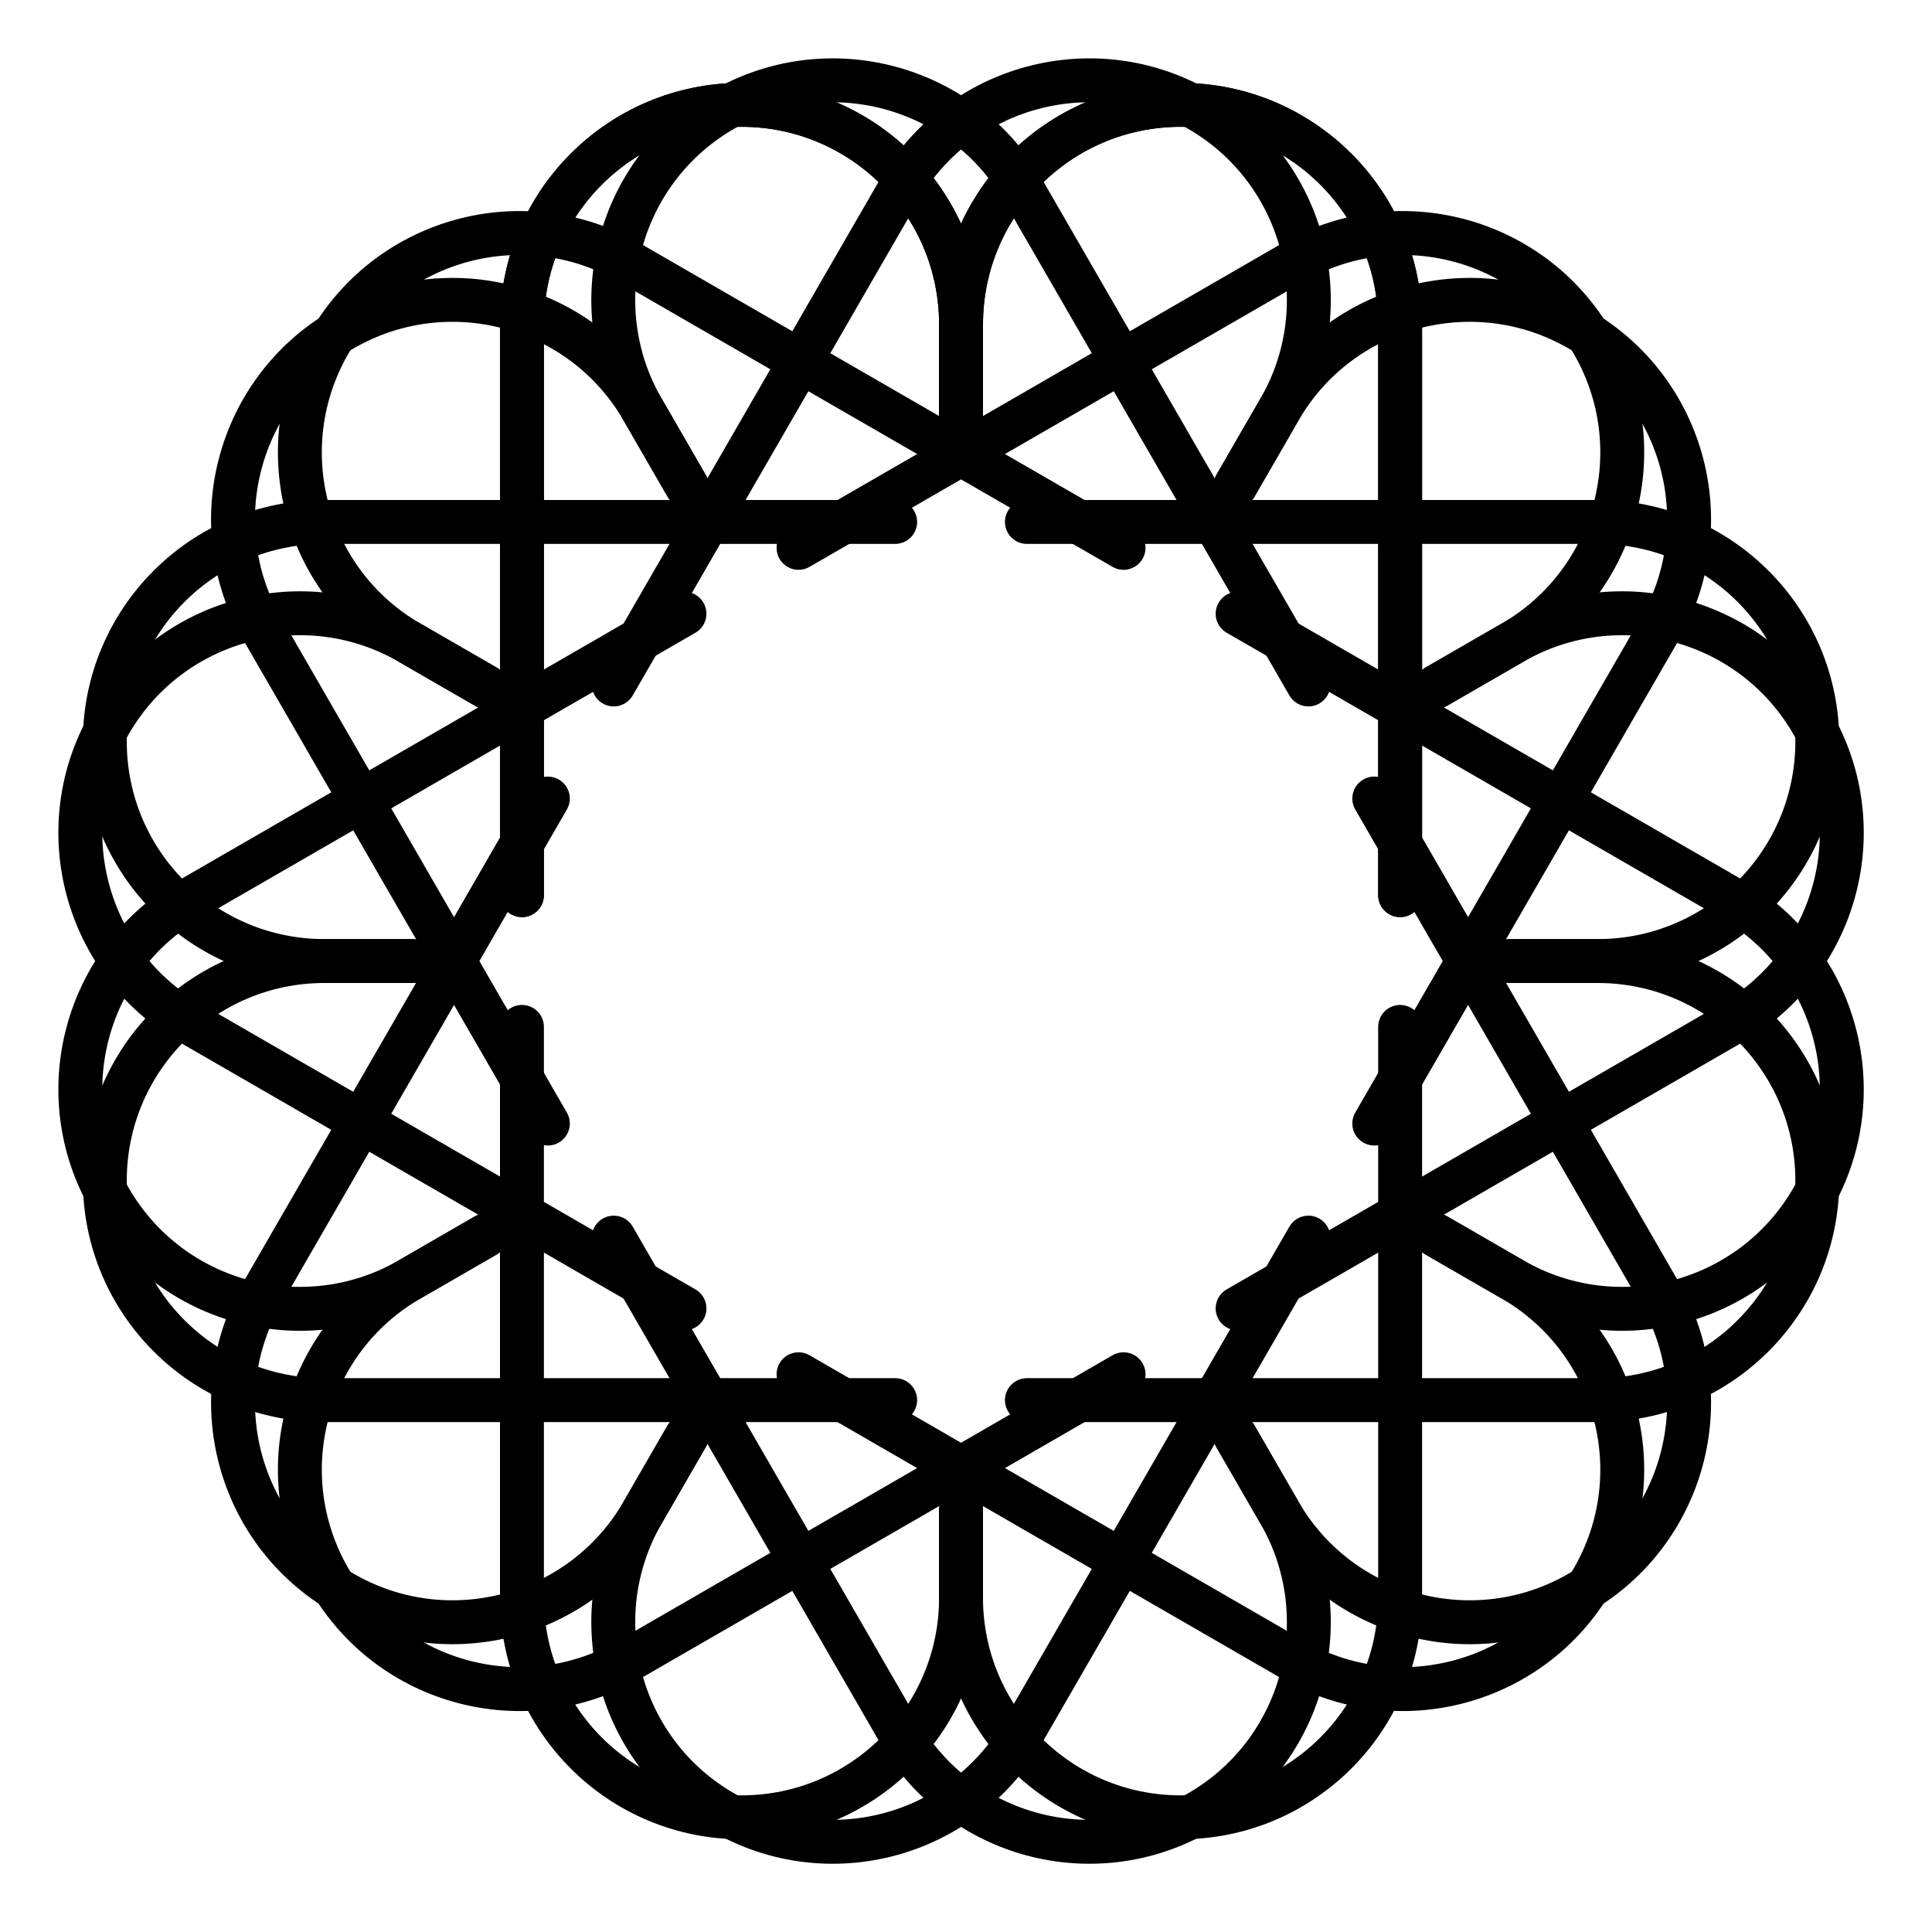
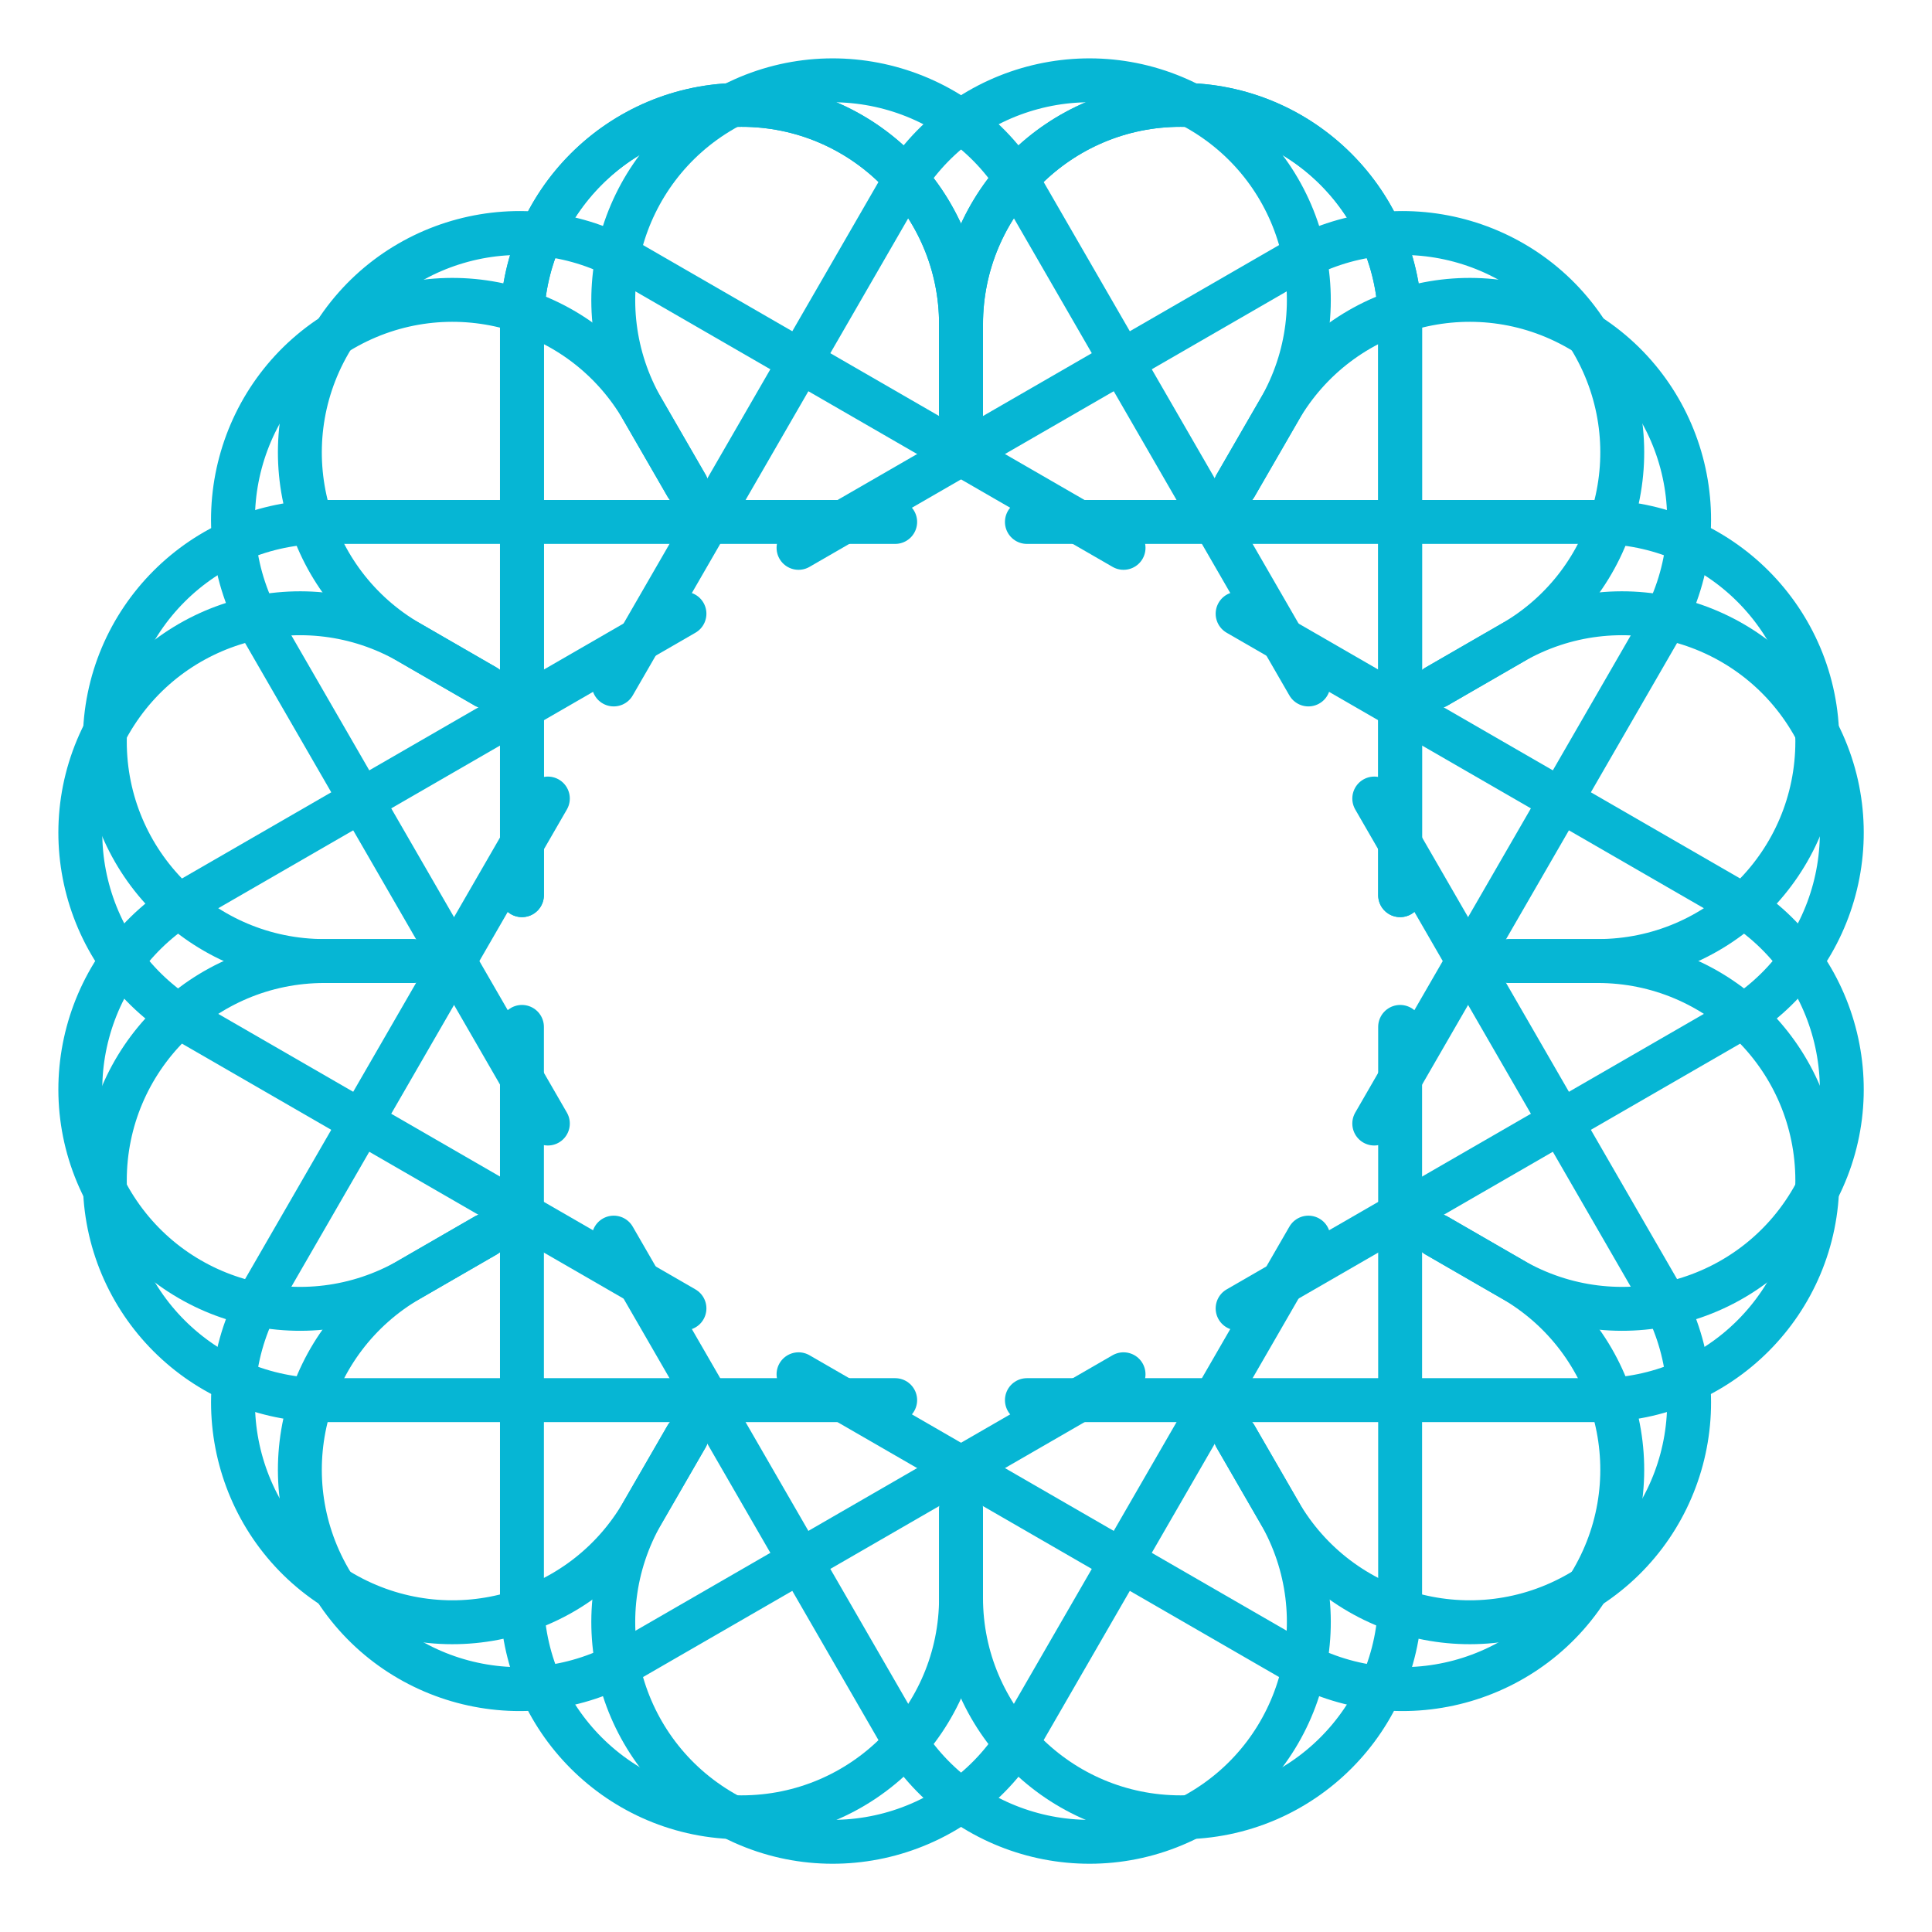
<svg xmlns="http://www.w3.org/2000/svg" width="44" height="44" viewBox="0 0 44 44" fill="none">
-   <path d="M11.887 20.387V7.388C11.887 4.626 14.126 2.388 16.887 2.388C19.649 2.388 21.887 4.626 21.887 7.388V9.387" stroke="black" stroke-linecap="round" />
-   <path d="M21.887 9.387V7.388C21.887 4.626 24.126 2.388 26.887 2.388C29.649 2.388 31.887 4.626 31.887 7.388V20.387" stroke="black" stroke-linecap="round" />
-   <path d="M11.887 20.387V7.388C11.887 4.626 14.126 2.388 16.887 2.388C19.649 2.388 21.887 4.626 21.887 7.388V9.387" stroke="black" stroke-linecap="round" />
-   <path d="M21.887 9.387V7.388C21.887 4.626 24.126 2.388 26.887 2.388C29.649 2.388 31.887 4.626 31.887 7.388V20.387" stroke="black" stroke-linecap="round" />
-   <path d="M11.887 23.387V36.388C11.887 39.149 14.126 41.388 16.887 41.388C19.649 41.388 21.887 39.149 21.887 36.388V34.388" stroke="black" stroke-linecap="round" />
-   <path d="M21.887 34.388V36.388C21.887 39.149 24.126 41.388 26.887 41.388C29.649 41.388 31.887 39.149 31.887 36.388V23.387" stroke="black" stroke-linecap="round" />
-   <path d="M13.977 15.588L20.477 4.33C21.858 1.939 24.916 1.119 27.307 2.5C29.699 3.881 30.518 6.939 29.137 9.33L28.137 11.062" stroke="black" stroke-linecap="round" />
-   <path d="M28.137 11.062L29.137 9.33C30.518 6.939 33.576 6.119 35.968 7.5C38.359 8.881 39.178 11.939 37.798 14.33L31.298 25.588" stroke="black" stroke-linecap="round" />
-   <path d="M12.477 18.186L5.977 29.445C4.597 31.836 5.416 34.894 7.807 36.275C10.199 37.656 13.257 36.836 14.637 34.445L15.637 32.713" stroke="black" stroke-linecap="round" />
-   <path d="M15.637 32.713L14.637 34.445C13.257 36.836 14.076 39.894 16.468 41.275C18.859 42.656 21.917 41.836 23.298 39.445L29.798 28.186" stroke="black" stroke-linecap="round" />
-   <path d="M18.186 12.477L29.445 5.977C31.836 4.597 34.894 5.416 36.275 7.807C37.656 10.199 36.836 13.257 34.445 14.637L32.713 15.637" stroke="black" stroke-linecap="round" />
-   <path d="M32.713 15.637L34.445 14.637C36.836 13.257 39.894 14.076 41.275 16.468C42.656 18.859 41.836 21.917 39.445 23.298L28.186 29.798" stroke="black" stroke-linecap="round" />
-   <path d="M15.588 13.977L4.33 20.477C1.939 21.858 1.119 24.916 2.5 27.307C3.881 29.699 6.939 30.518 9.33 29.137L11.062 28.137" stroke="black" stroke-linecap="round" />
-   <path d="M11.062 28.137L9.33 29.137C6.939 30.518 6.119 33.576 7.5 35.968C8.881 38.359 11.939 39.178 14.33 37.798L25.588 31.298" stroke="black" stroke-linecap="round" />
-   <path d="M23.387 11.887H36.388C39.149 11.887 41.388 14.126 41.388 16.887C41.388 19.649 39.149 21.887 36.388 21.887H34.388" stroke="black" stroke-linecap="round" />
-   <path d="M34.388 21.887H36.388C39.149 21.887 41.388 24.126 41.388 26.887C41.388 29.649 39.149 31.887 36.388 31.887H23.387" stroke="black" stroke-linecap="round" />
-   <path d="M20.387 11.887H7.387C4.626 11.887 2.387 14.126 2.387 16.887C2.387 19.649 4.626 21.887 7.387 21.887H9.387" stroke="black" stroke-linecap="round" />
-   <path d="M9.387 21.887H7.387C4.626 21.887 2.387 24.126 2.387 26.887C2.387 29.649 4.626 31.887 7.387 31.887H20.387" stroke="black" stroke-linecap="round" />
-   <path d="M28.186 13.977L39.445 20.477C41.836 21.858 42.656 24.916 41.275 27.307C39.894 29.699 36.836 30.518 34.445 29.137L32.713 28.137" stroke="black" stroke-linecap="round" />
-   <path d="M32.713 28.137L34.445 29.137C36.836 30.518 37.656 33.576 36.275 35.968C34.894 38.359 31.836 39.178 29.445 37.798L18.186 31.298" stroke="black" stroke-linecap="round" />
-   <path d="M25.588 12.477L14.33 5.977C11.939 4.597 8.881 5.416 7.5 7.807C6.119 10.199 6.939 13.257 9.33 14.637L11.062 15.637" stroke="black" stroke-linecap="round" />
-   <path d="M11.062 15.637L9.33 14.637C6.939 13.257 3.881 14.076 2.5 16.468C1.119 18.859 1.939 21.917 4.33 23.298L15.588 29.798" stroke="black" stroke-linecap="round" />
-   <path d="M31.298 18.186L37.798 29.445C39.178 31.836 38.359 34.894 35.968 36.275C33.576 37.656 30.518 36.836 29.137 34.445L28.137 32.713" stroke="black" stroke-linecap="round" />
-   <path d="M28.137 32.713L29.137 34.445C30.518 36.836 29.699 39.894 27.307 41.275C24.916 42.656 21.858 41.836 20.477 39.445L13.977 28.186" stroke="black" stroke-linecap="round" />
-   <path d="M29.798 15.588L23.298 4.33C21.917 1.939 18.859 1.119 16.468 2.5C14.076 3.881 13.257 6.939 14.637 9.33L15.637 11.062" stroke="black" stroke-linecap="round" />
-   <path d="M15.637 11.062L14.637 9.33C13.257 6.939 10.199 6.119 7.807 7.5C5.416 8.881 4.596 11.939 5.977 14.33L12.477 25.588" stroke="black" stroke-linecap="round" />
+   <path d="M11.887 20.387V7.388C11.887 4.626 14.126 2.388 16.887 2.388C19.649 2.388 21.887 4.626 21.887 7.388V9.388" stroke="#06B6D4" stroke-linecap="round" />
+   <path d="M21.887 9.388V7.388C21.887 4.626 24.126 2.388 26.887 2.388C29.649 2.388 31.887 4.626 31.887 7.388V20.387" stroke="#06B6D4" stroke-linecap="round" />
+   <path d="M11.887 20.387V7.388C11.887 4.626 14.126 2.388 16.887 2.388C19.649 2.388 21.887 4.626 21.887 7.388V9.388" stroke="#06B6D4" stroke-linecap="round" />
+   <path d="M21.887 9.388V7.388C21.887 4.626 24.126 2.388 26.887 2.388C29.649 2.388 31.887 4.626 31.887 7.388V20.387" stroke="#06B6D4" stroke-linecap="round" />
+   <path d="M11.887 23.387V36.388C11.887 39.149 14.126 41.388 16.887 41.388C19.649 41.388 21.887 39.149 21.887 36.388V34.388" stroke="#06B6D4" stroke-linecap="round" />
+   <path d="M21.887 34.388V36.388C21.887 39.149 24.126 41.388 26.887 41.388C29.649 41.388 31.887 39.149 31.887 36.388V23.387" stroke="#06B6D4" stroke-linecap="round" />
+   <path d="M13.977 15.588L20.477 4.33C21.858 1.939 24.916 1.119 27.307 2.5C29.699 3.881 30.518 6.939 29.137 9.33L28.137 11.062" stroke="#06B6D4" stroke-linecap="round" />
+   <path d="M28.137 11.062L29.137 9.33C30.518 6.939 33.576 6.119 35.968 7.5C38.359 8.881 39.178 11.939 37.798 14.33L31.298 25.588" stroke="#06B6D4" stroke-linecap="round" />
+   <path d="M12.477 18.186L5.977 29.445C4.597 31.836 5.416 34.894 7.807 36.275C10.199 37.656 13.257 36.836 14.637 34.445L15.637 32.713" stroke="#06B6D4" stroke-linecap="round" />
+   <path d="M15.637 32.713L14.637 34.445C13.257 36.836 14.076 39.894 16.468 41.275C18.859 42.656 21.917 41.836 23.298 39.445L29.798 28.186" stroke="#06B6D4" stroke-linecap="round" />
+   <path d="M18.186 12.477L29.445 5.977C31.836 4.597 34.894 5.416 36.275 7.807C37.656 10.199 36.836 13.257 34.445 14.637L32.713 15.637" stroke="#06B6D4" stroke-linecap="round" />
+   <path d="M32.713 15.637L34.445 14.637C36.836 13.257 39.894 14.076 41.275 16.468C42.656 18.859 41.836 21.917 39.445 23.298L28.186 29.798" stroke="#06B6D4" stroke-linecap="round" />
+   <path d="M15.588 13.977L4.33 20.477C1.939 21.858 1.119 24.916 2.5 27.307C3.881 29.699 6.939 30.518 9.33 29.137L11.062 28.137" stroke="#06B6D4" stroke-linecap="round" />
+   <path d="M11.062 28.137L9.33 29.137C6.939 30.518 6.119 33.576 7.5 35.968C8.881 38.359 11.939 39.178 14.33 37.798L25.588 31.298" stroke="#06B6D4" stroke-linecap="round" />
+   <path d="M23.387 11.887H36.388C39.149 11.887 41.388 14.126 41.388 16.887C41.388 19.649 39.149 21.887 36.388 21.887H34.388" stroke="#06B6D4" stroke-linecap="round" />
+   <path d="M34.388 21.887H36.388C39.149 21.887 41.388 24.126 41.388 26.887C41.388 29.649 39.149 31.887 36.388 31.887H23.387" stroke="#06B6D4" stroke-linecap="round" />
+   <path d="M20.387 11.887H7.387C4.626 11.887 2.387 14.126 2.387 16.887C2.387 19.649 4.626 21.887 7.387 21.887H9.387" stroke="#06B6D4" stroke-linecap="round" />
+   <path d="M9.387 21.887H7.387C4.626 21.887 2.387 24.126 2.387 26.887C2.387 29.649 4.626 31.887 7.387 31.887H20.387" stroke="#06B6D4" stroke-linecap="round" />
+   <path d="M28.186 13.977L39.445 20.477C41.836 21.858 42.656 24.916 41.275 27.307C39.894 29.699 36.836 30.518 34.445 29.137L32.713 28.137" stroke="#06B6D4" stroke-linecap="round" />
+   <path d="M32.713 28.137L34.445 29.137C36.836 30.518 37.656 33.576 36.275 35.968C34.894 38.359 31.836 39.178 29.445 37.798L18.186 31.298" stroke="#06B6D4" stroke-linecap="round" />
+   <path d="M25.588 12.477L14.33 5.977C11.939 4.597 8.881 5.416 7.5 7.807C6.119 10.199 6.939 13.257 9.33 14.637L11.062 15.637" stroke="#06B6D4" stroke-linecap="round" />
+   <path d="M11.062 15.637L9.33 14.637C6.939 13.257 3.881 14.076 2.5 16.468C1.119 18.859 1.939 21.917 4.33 23.298L15.588 29.798" stroke="#06B6D4" stroke-linecap="round" />
+   <path d="M31.298 18.186L37.798 29.445C39.178 31.836 38.359 34.894 35.968 36.275C33.576 37.656 30.518 36.836 29.137 34.445L28.137 32.713" stroke="#06B6D4" stroke-linecap="round" />
+   <path d="M28.137 32.713L29.137 34.445C30.518 36.836 29.699 39.894 27.307 41.275C24.916 42.656 21.858 41.836 20.477 39.445L13.977 28.186" stroke="#06B6D4" stroke-linecap="round" />
+   <path d="M29.798 15.588L23.298 4.33C21.917 1.939 18.859 1.119 16.468 2.5C14.076 3.881 13.257 6.939 14.637 9.33L15.637 11.062" stroke="#06B6D4" stroke-linecap="round" />
+   <path d="M15.637 11.062L14.637 9.33C13.257 6.939 10.199 6.119 7.807 7.5C5.416 8.881 4.596 11.939 5.977 14.33L12.477 25.588" stroke="#06B6D4" stroke-linecap="round" />
</svg>
